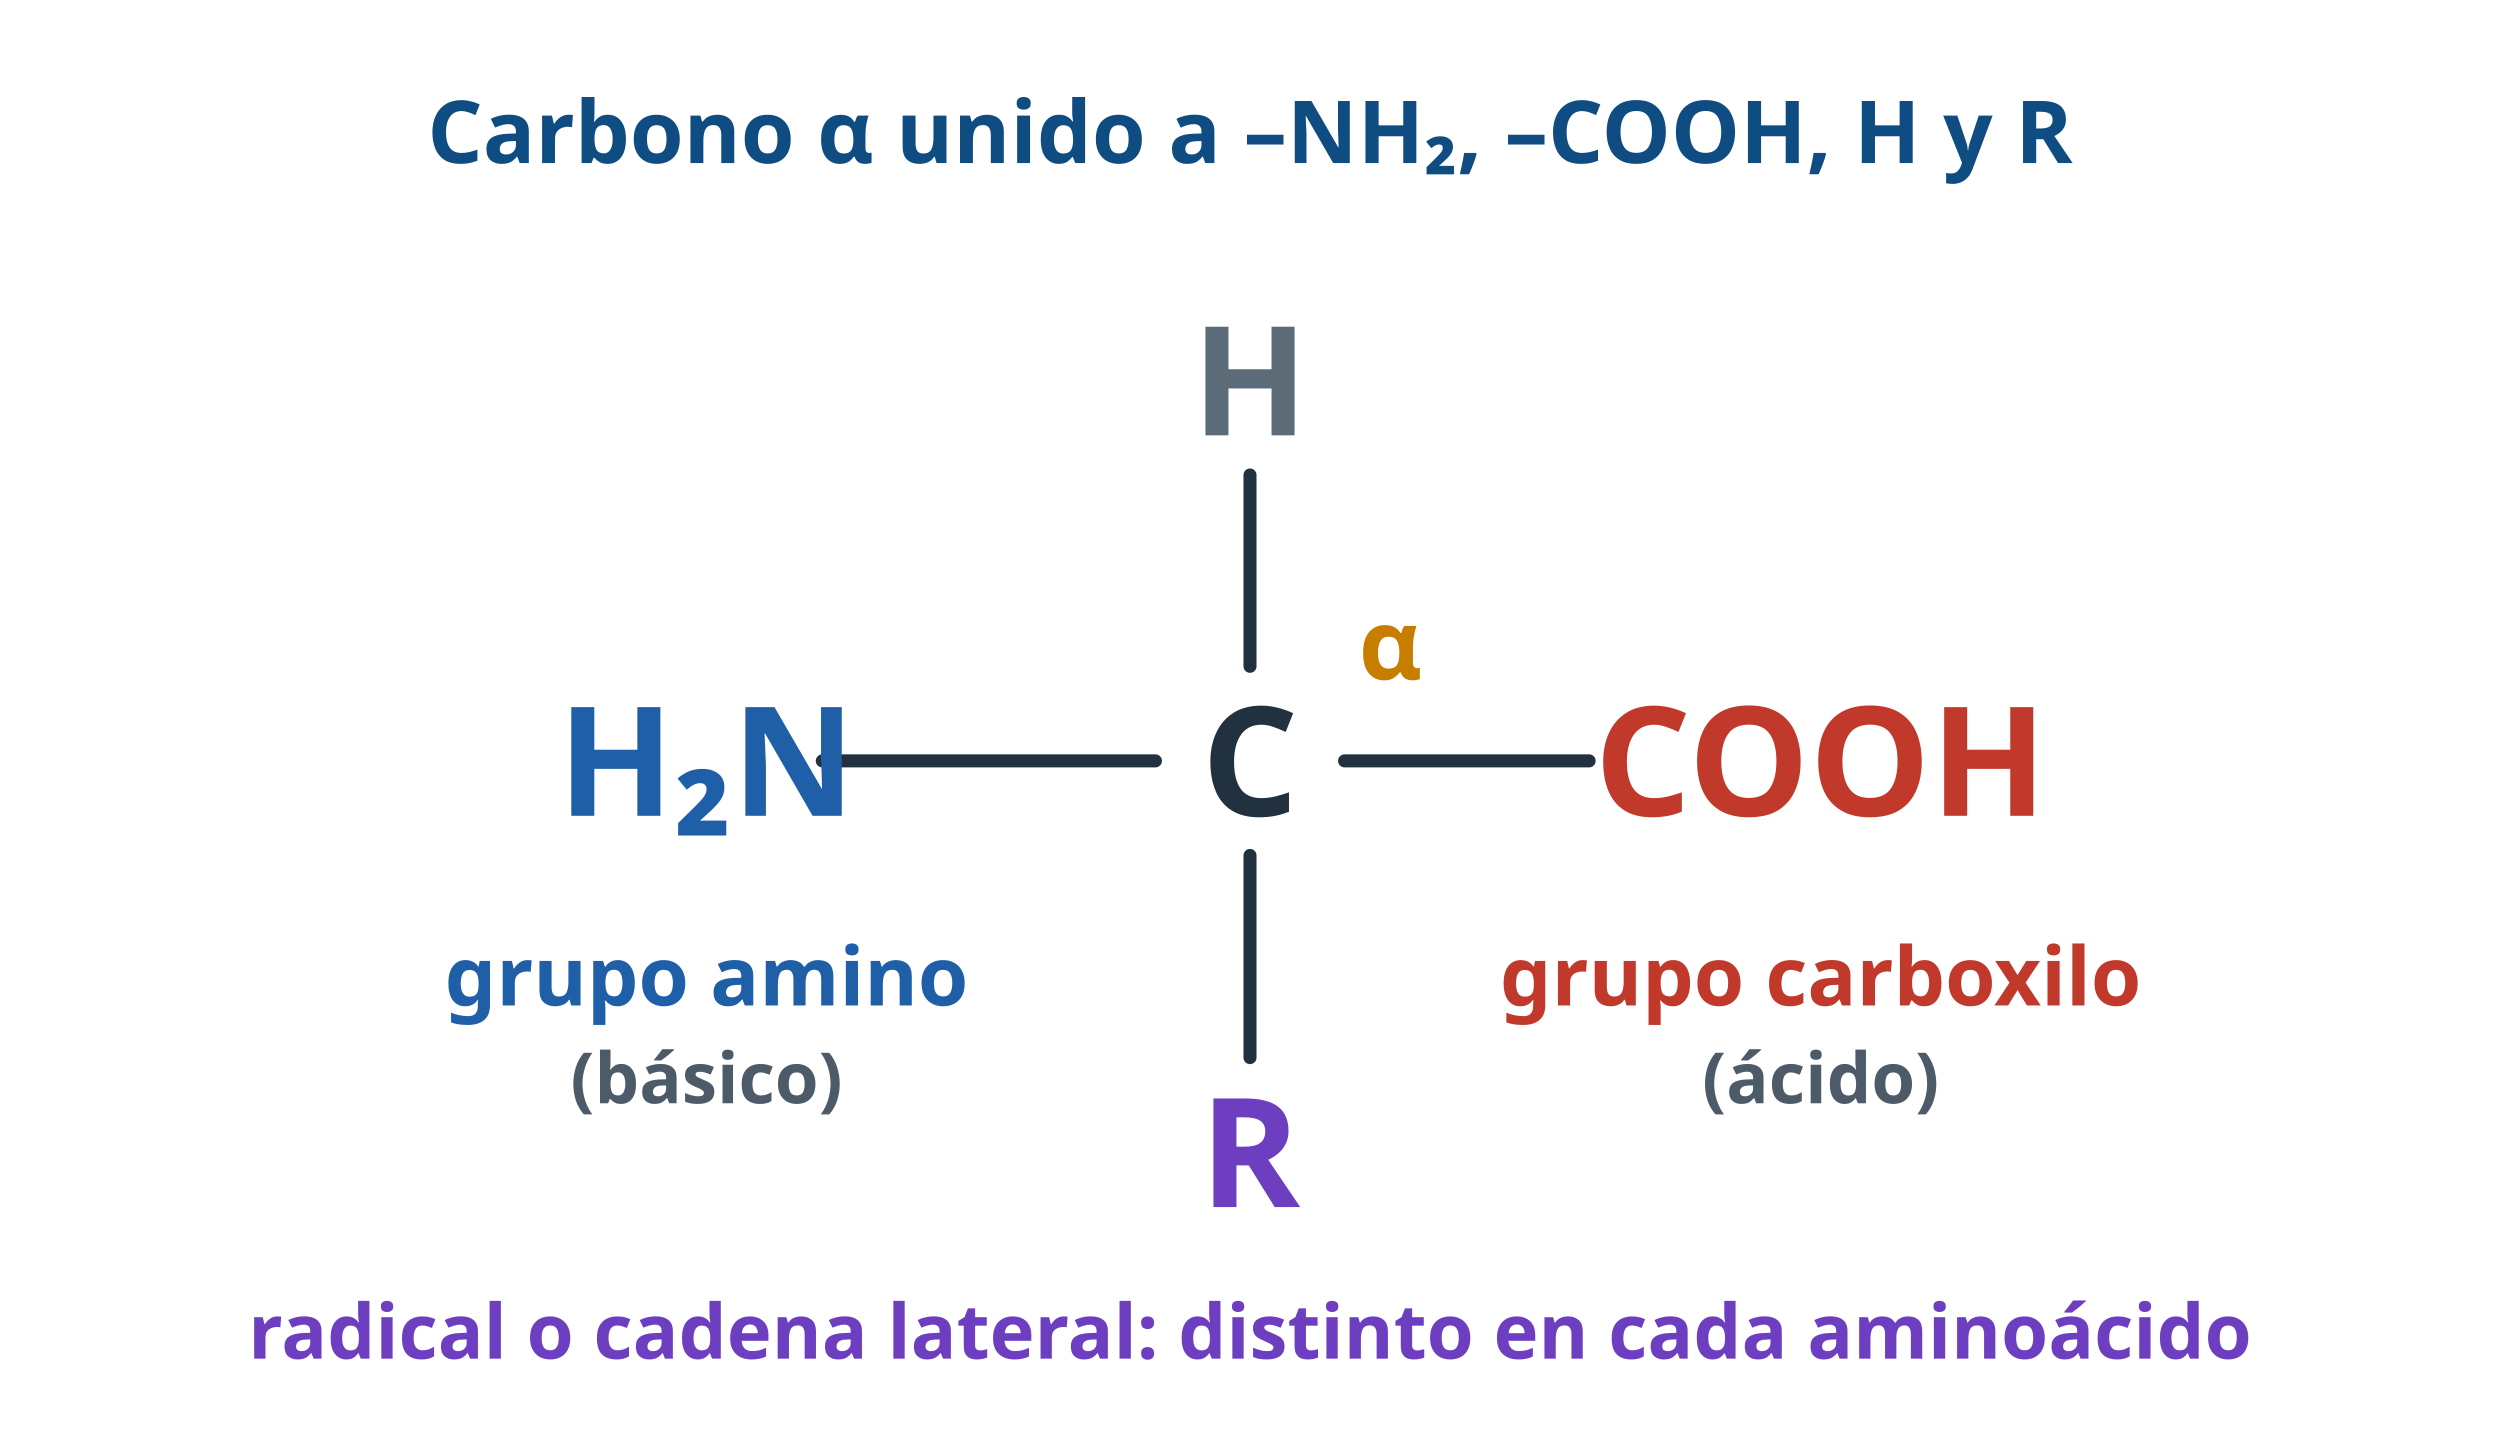
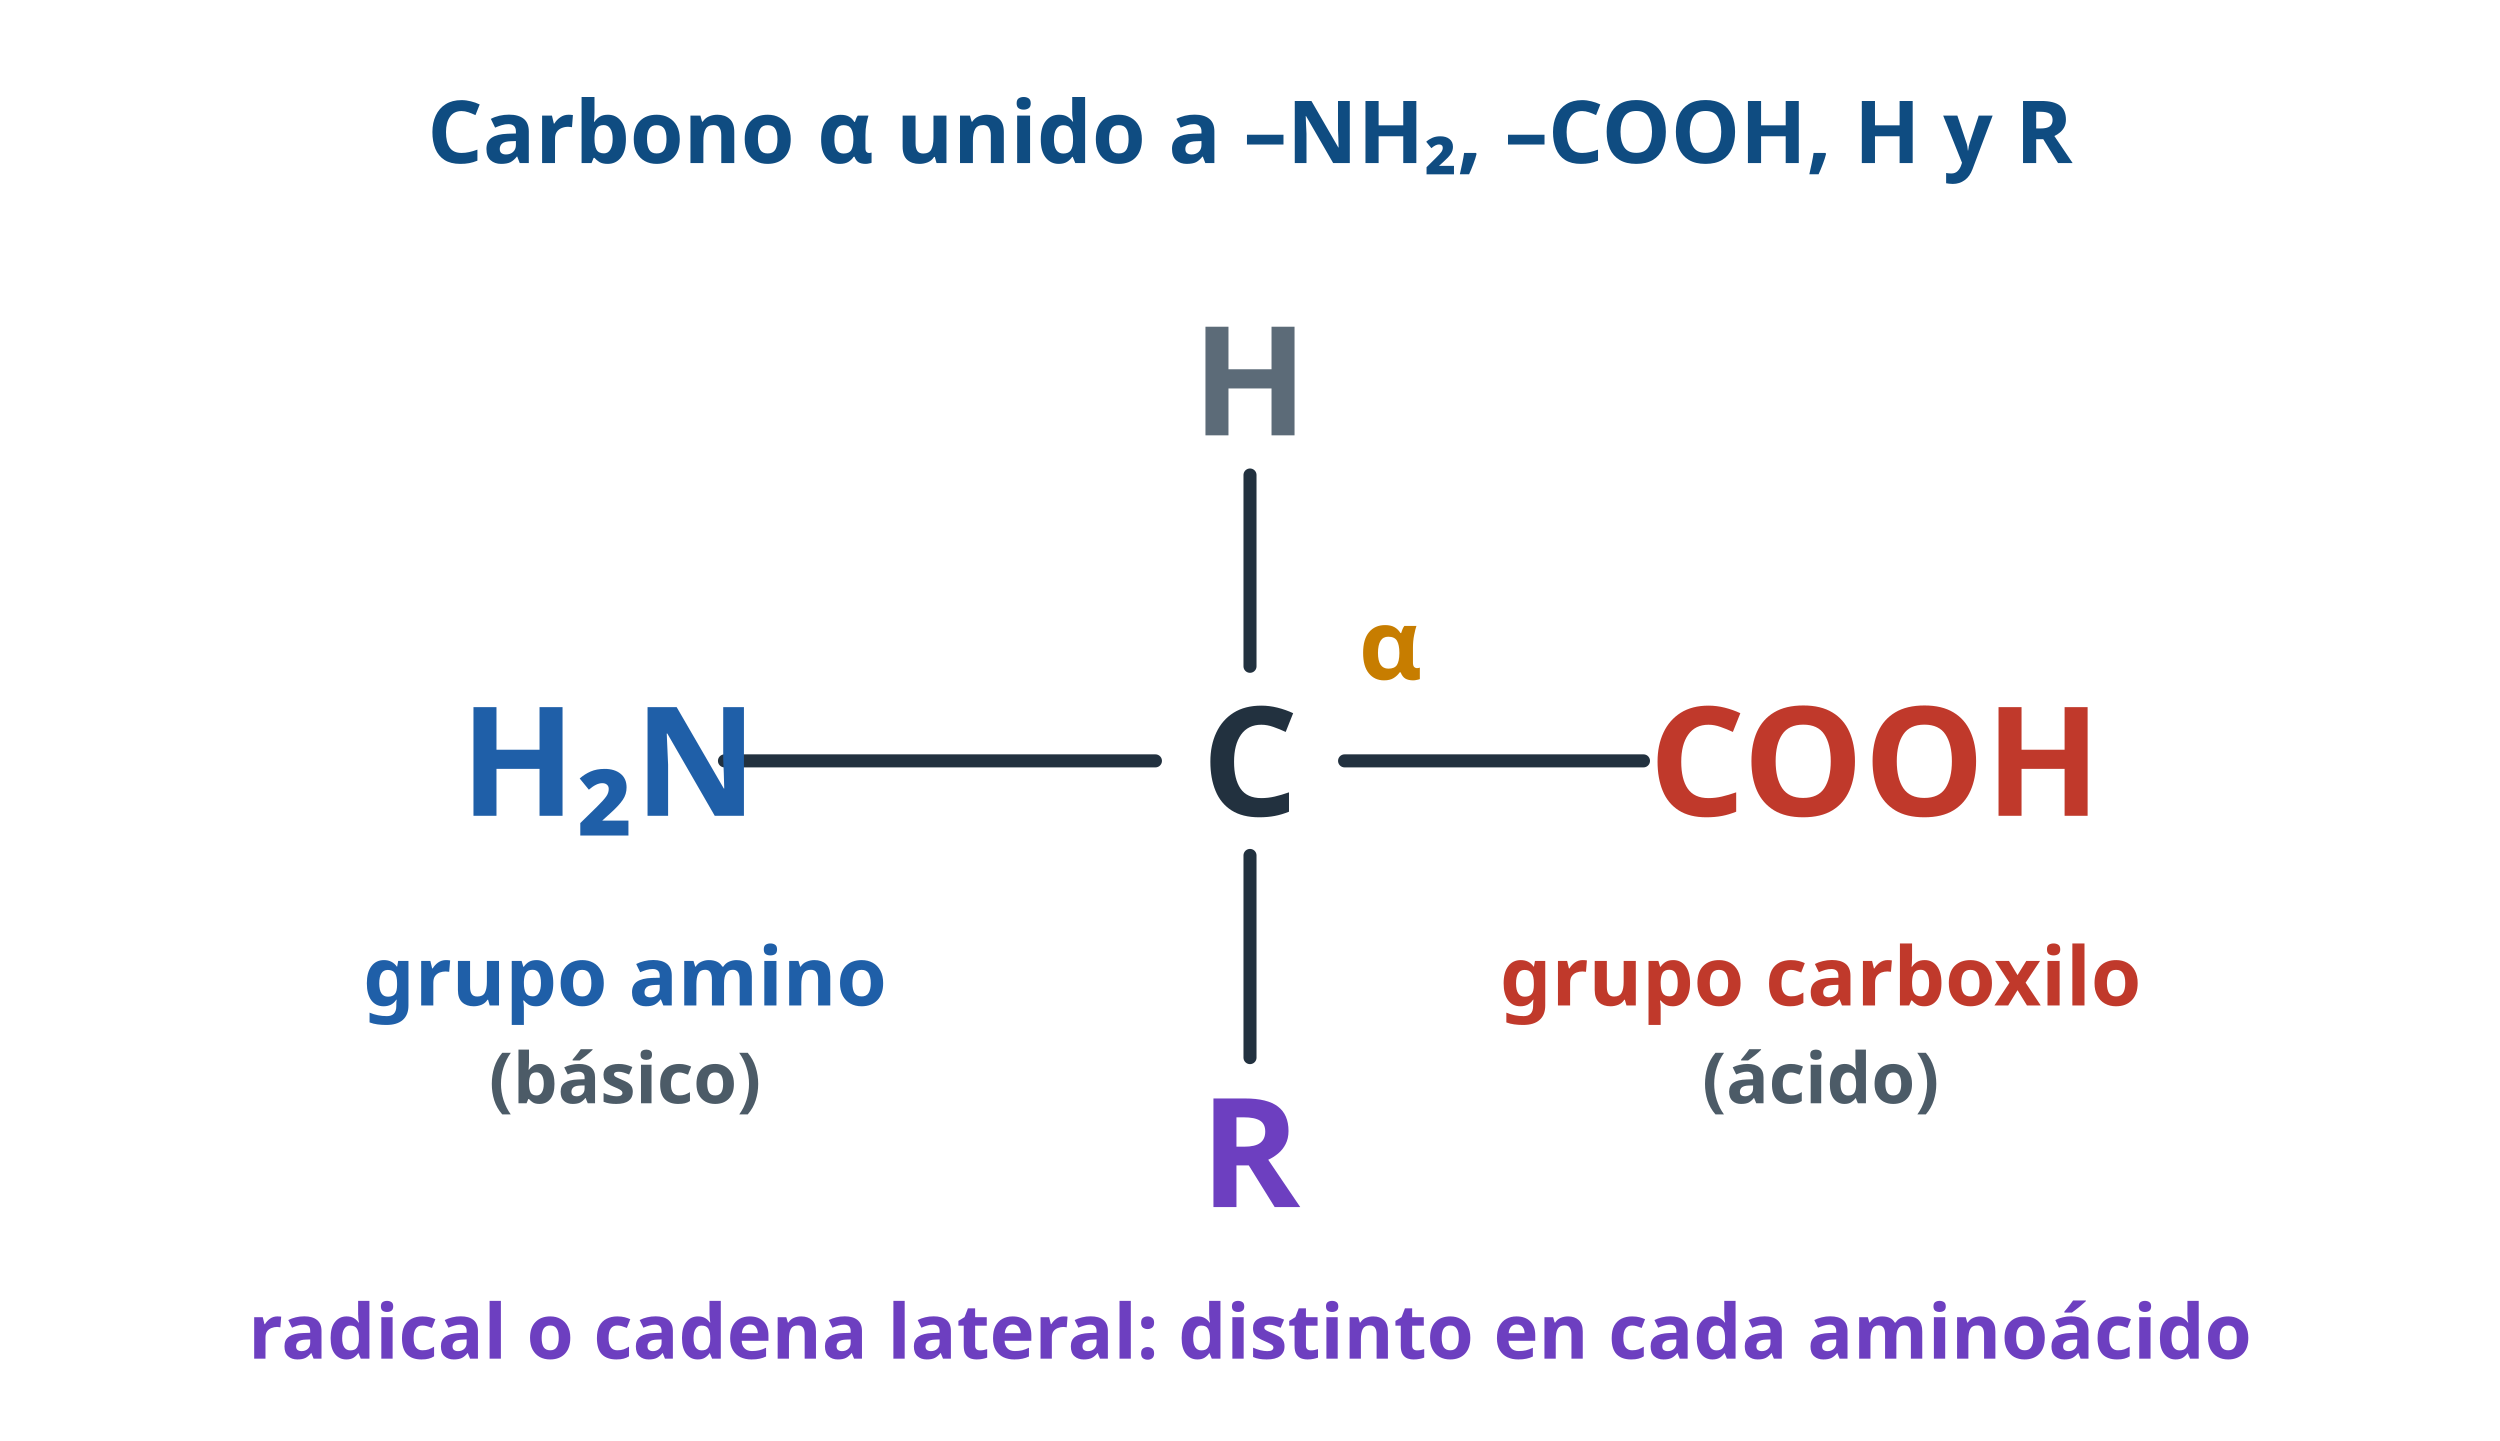
<svg xmlns="http://www.w3.org/2000/svg" viewBox="0 0 460 265" role="img" font-family="Nunito, 'Segoe UI', system-ui, sans-serif">
  <defs>
    <marker id="fl" viewBox="0 0 10 10" refX="8" refY="5" markerWidth="7" markerHeight="7" orient="auto-start-reverse">
      <path d="M0,0 L10,5 L0,10 z" fill="#2a7fc1" />
    </marker>
    <marker id="fk" viewBox="0 0 10 10" refX="8" refY="5" markerWidth="7" markerHeight="7" orient="auto-start-reverse">
      <path d="M0,0 L10,5 L0,10 z" fill="#22313f" />
    </marker>
    <radialGradient id="gO" cx="35%" cy="35%" r="70%">
      <stop offset="0" stop-color="#f08a7e" />
      <stop offset="1" stop-color="#c0392b" />
    </radialGradient>
    <radialGradient id="gH" cx="35%" cy="35%" r="70%">
      <stop offset="0" stop-color="#ffffff" />
      <stop offset="1" stop-color="#d5dde3" />
    </radialGradient>
  </defs>
  <line x1="230.0" y1="122.6" x2="230.0" y2="87.4" stroke="#22313f" stroke-width="2.4" stroke-linecap="round" />
  <line x1="230.0" y1="157.4" x2="230.0" y2="194.6" stroke="#22313f" stroke-width="2.4" stroke-linecap="round" />
-   <line x1="212.6" y1="140.0" x2="151.3" y2="140.0" stroke="#22313f" stroke-width="2.4" stroke-linecap="round" />
-   <line x1="247.4" y1="140.0" x2="292.4" y2="140.0" stroke="#22313f" stroke-width="2.4" stroke-linecap="round" />
+   <line x1="212.6" y1="140.0" x2="133.3" y2="140.0" stroke="#22313f" stroke-width="2.4" stroke-linecap="round" />
+   <line x1="247.4" y1="140.0" x2="302.4" y2="140.0" stroke="#22313f" stroke-width="2.4" stroke-linecap="round" />
  <text x="230.0" y="150.1" font-size="28" text-anchor="middle" font-weight="800" fill="#22313f">C</text>
  <text x="230.0" y="80.1" font-size="28" text-anchor="middle" font-weight="800" fill="#5c6b78">H</text>
  <text x="230.0" y="222.1" font-size="28" text-anchor="middle" font-weight="800" fill="#6d3fc0">R</text>
-   <text x="130.0" y="150.1" font-size="28" text-anchor="middle" font-weight="800" fill="#1f5fa8">H₂N</text>
-   <text x="335.0" y="150.1" font-size="28" text-anchor="middle" font-weight="800" fill="#c0392b">COOH</text>
+   <text x="112.0" y="150.1" font-size="28" text-anchor="middle" font-weight="800" fill="#1f5fa8">H₂N</text>
+   <text x="345.0" y="150.1" font-size="28" text-anchor="middle" font-weight="800" fill="#c0392b">COOH</text>
  <text x="250.0" y="125.0" font-size="18" text-anchor="start" font-weight="900" fill="#c77d00">α</text>
-   <text x="130.0" y="185.0" font-size="15" text-anchor="middle" font-weight="900" fill="#1f5fa8">grupo amino</text>
-   <text x="130.0" y="203.0" font-size="13" text-anchor="middle" font-weight="700" fill="#4c5b67">(básico)</text>
+   <text x="115.0" y="185.0" font-size="15" text-anchor="middle" font-weight="900" fill="#1f5fa8">grupo amino</text>
+   <text x="115.0" y="203.0" font-size="13" text-anchor="middle" font-weight="700" fill="#4c5b67">(básico)</text>
  <text x="335.0" y="185.0" font-size="15" text-anchor="middle" font-weight="900" fill="#c0392b">grupo carboxilo</text>
  <text x="335.0" y="203.0" font-size="13" text-anchor="middle" font-weight="700" fill="#4c5b67">(ácido)</text>
  <text x="230.0" y="250.0" font-size="14" text-anchor="middle" font-weight="800" fill="#6d3fc0">radical o cadena lateral: distinto en cada aminoácido</text>
  <text x="230.0" y="30.0" font-size="16" text-anchor="middle" font-weight="900" fill="#0f4c81">Carbono α unido a –NH₂, –COOH, H y R</text>
</svg>
